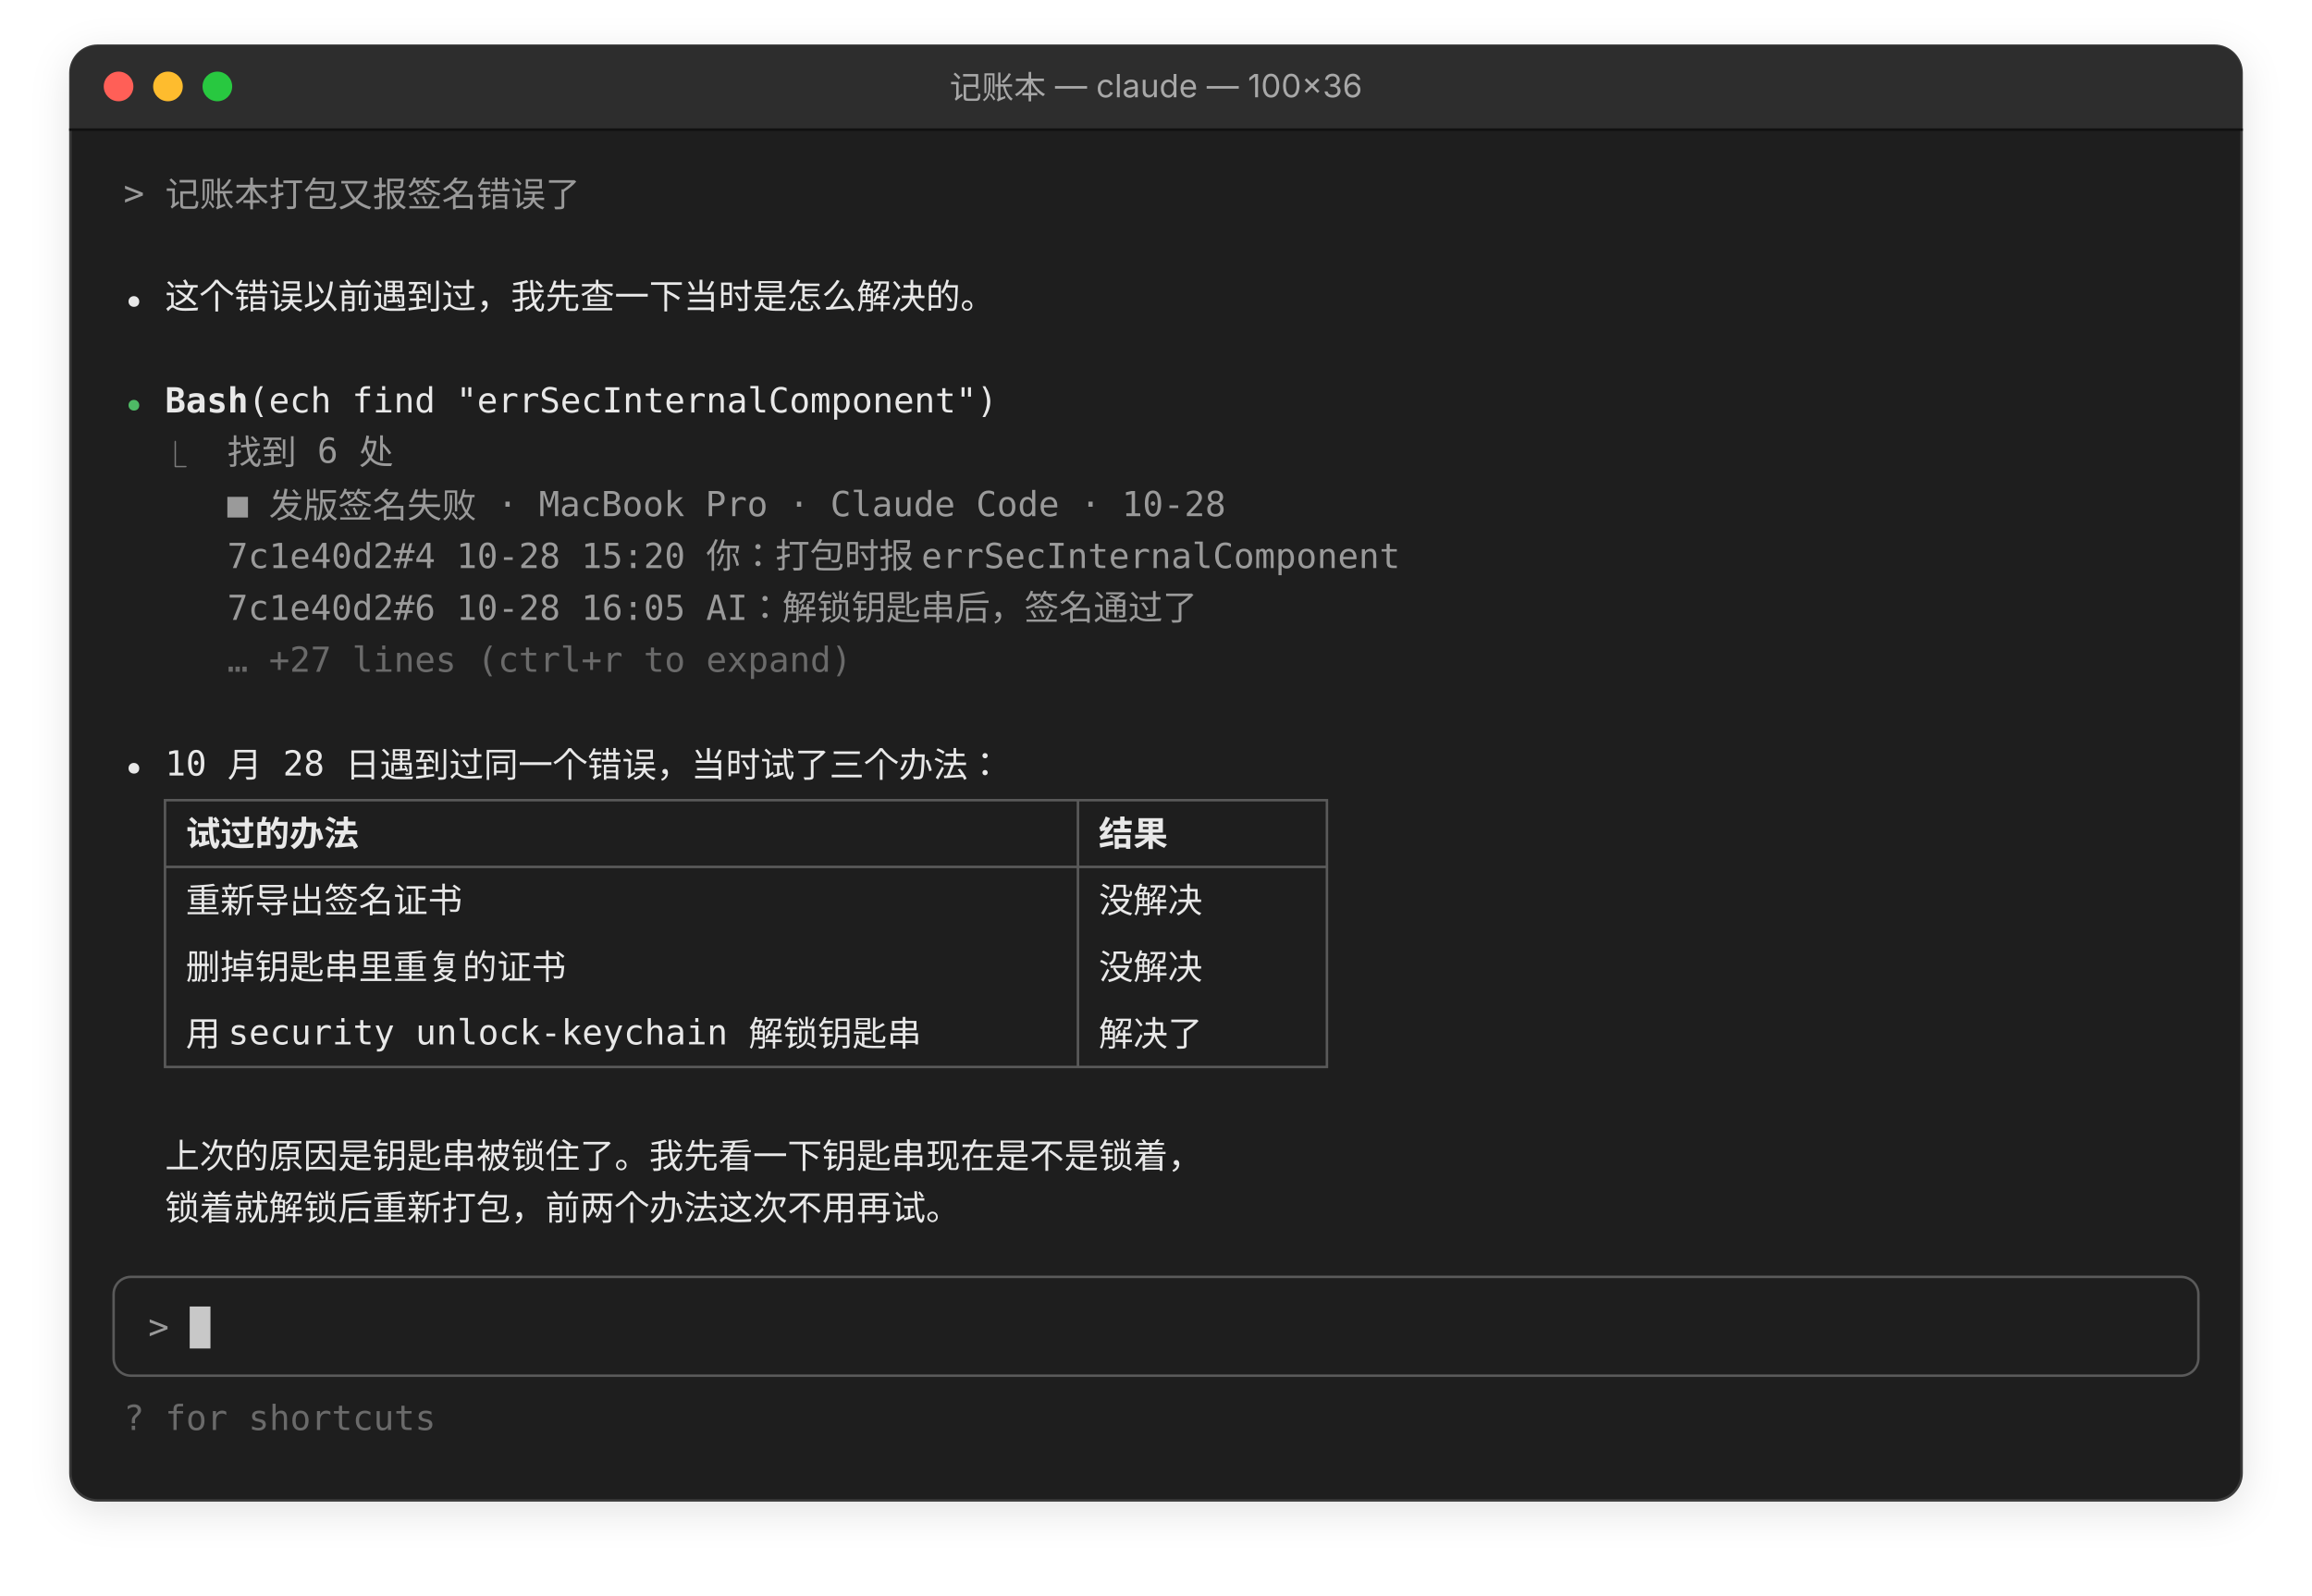
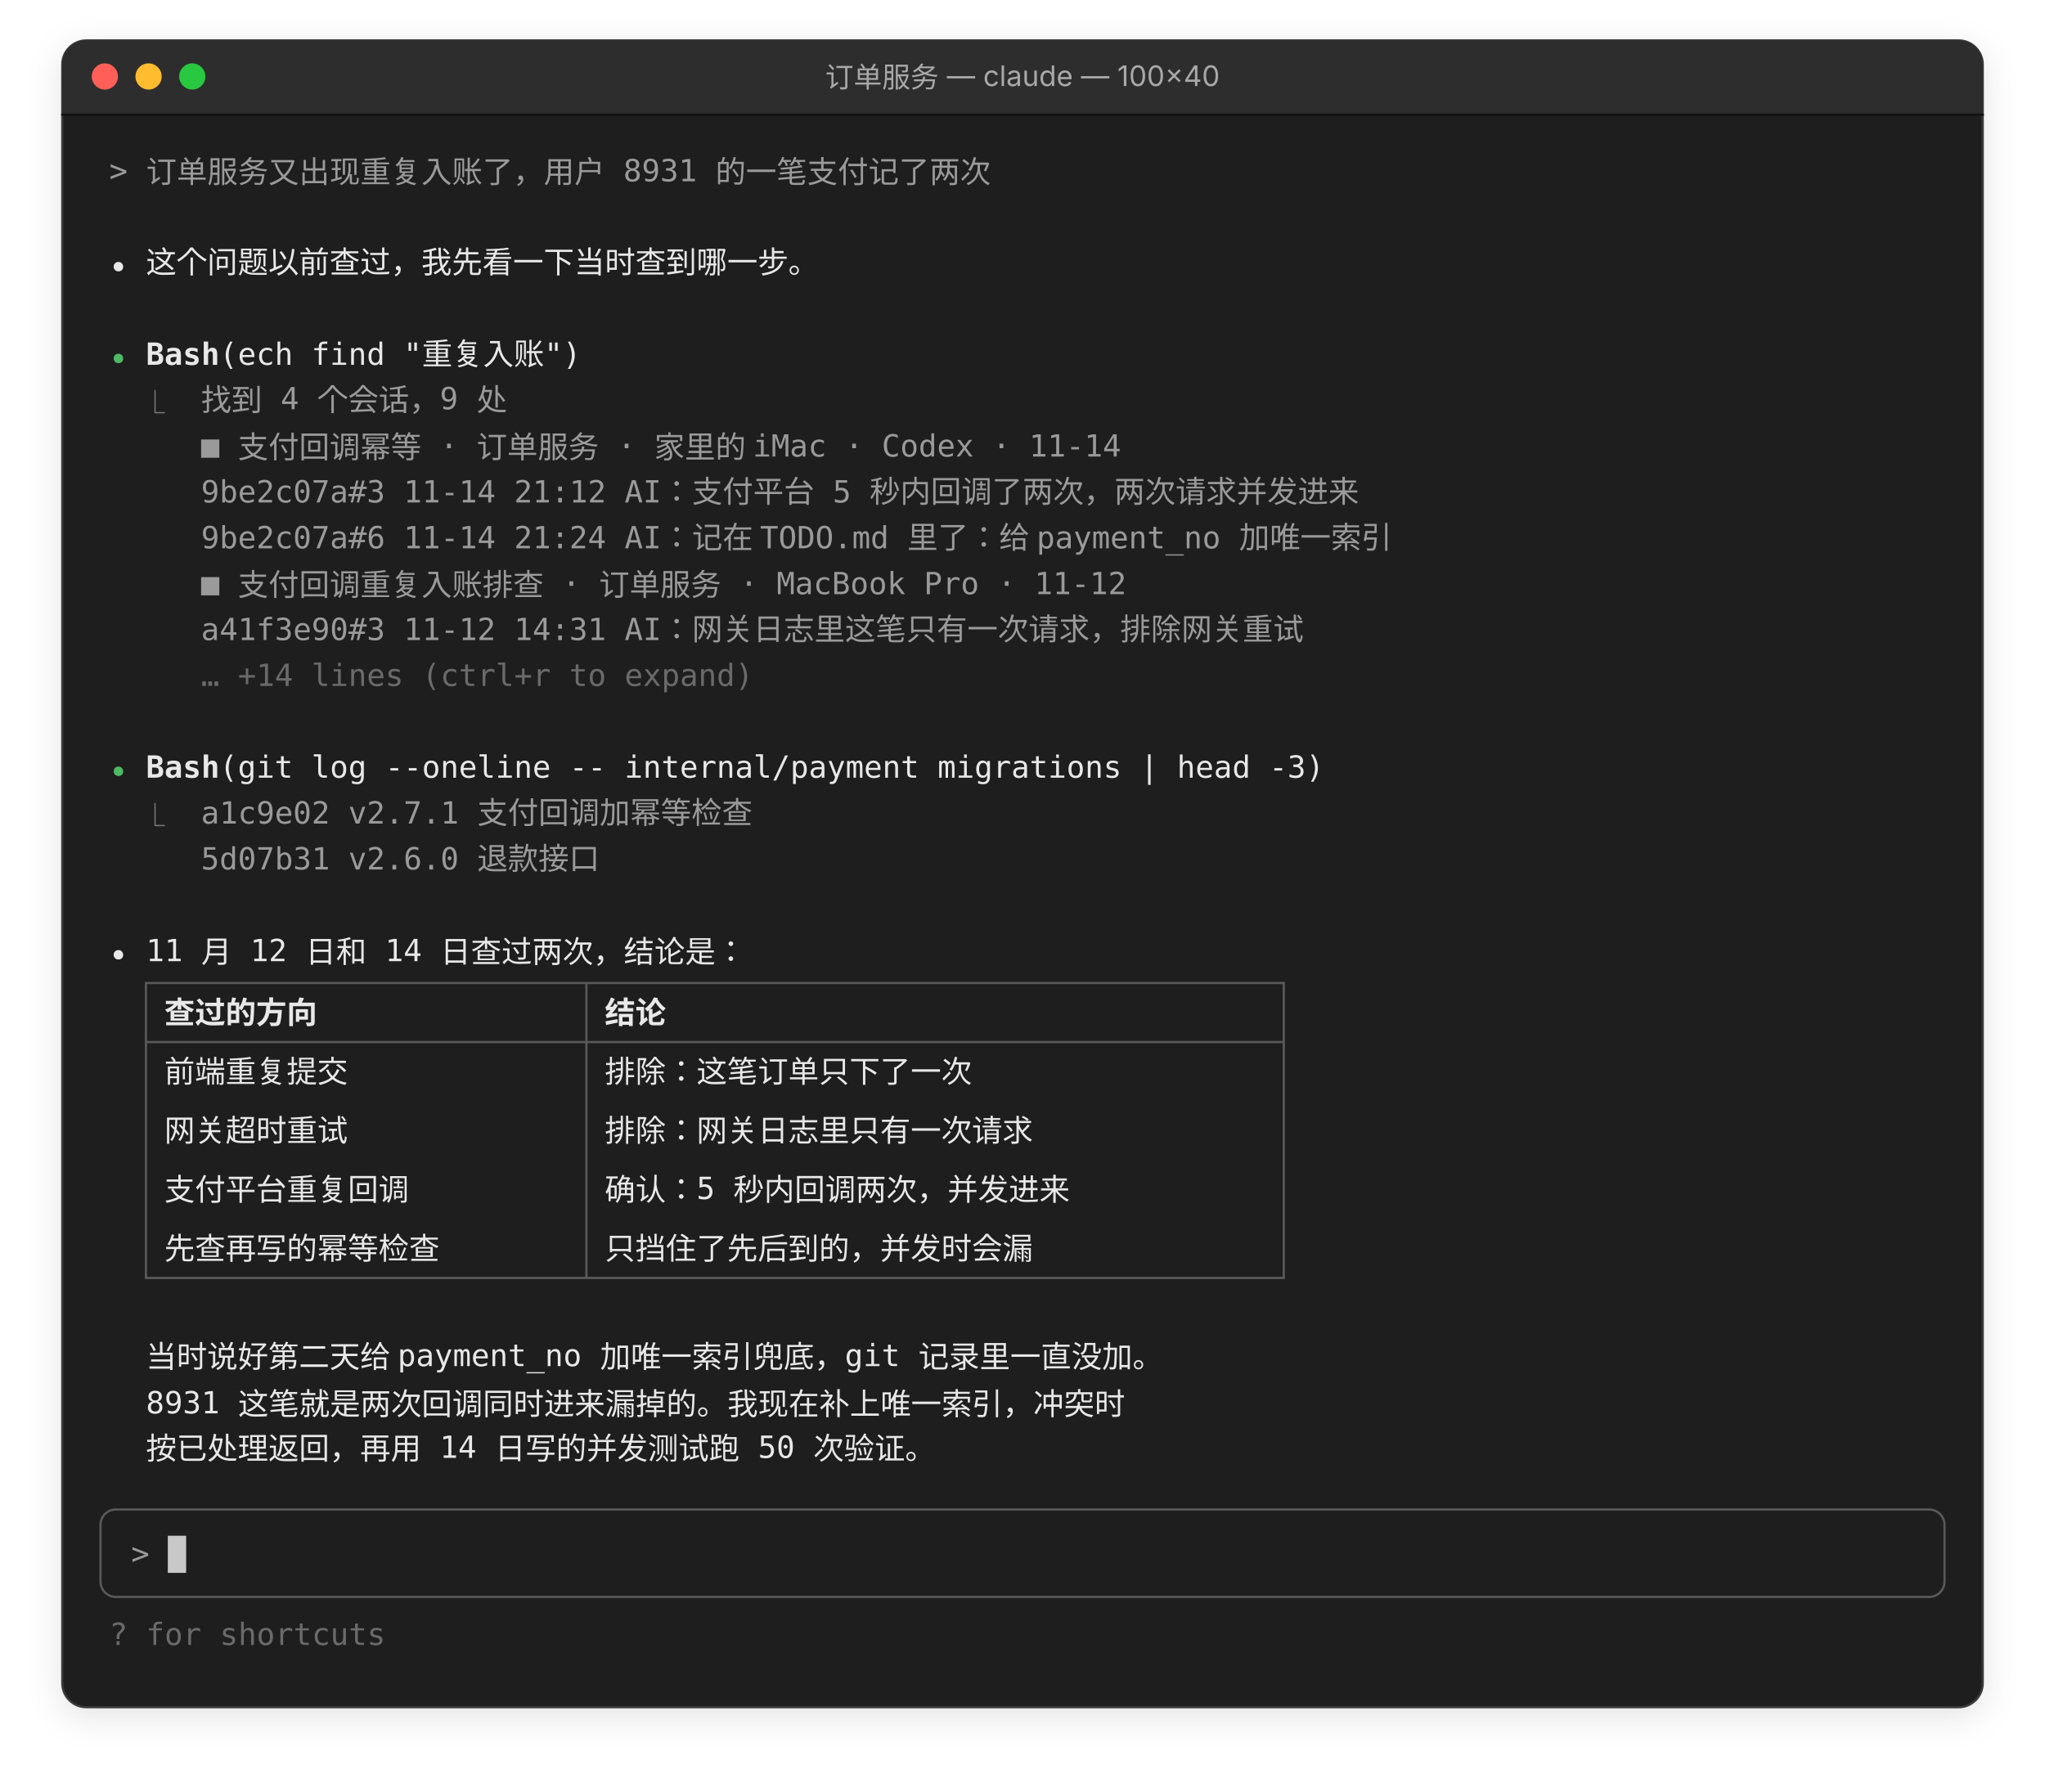
- <svg xmlns="http://www.w3.org/2000/svg" viewBox="-28 -18 936 646" width="936" height="646" role="img" aria-label="打包又报签名错误，AI 先用 ech find 查到 10 月 28 日遇到同一个错误时试过的三个办法和结果，再从管用的那个开始">
+ <svg xmlns="http://www.w3.org/2000/svg" viewBox="-28 -18 936 820" width="936" height="820" role="img" aria-label="订单服务又出现重复入账，AI 用 ech find 查到两次排查的会话，再对照 git 记录，发现当时说好的唯一索引一直没加，接着补上">
  <defs>
    <filter id="sh" x="-10%" y="-10%" width="120%" height="130%">
      <feDropShadow dx="0" dy="4" stdDeviation="8" flood-color="#000" flood-opacity=".12" />
    </filter>
  </defs>
-   <rect x=".5" y=".5" width="879" height="589" rx="11" fill="#1e1e1e" filter="url(#sh)" />
+   <rect x=".5" y=".5" width="879" height="763" rx="11" fill="#1e1e1e" filter="url(#sh)" />
  <style>text{font-family:"SF Mono",Menlo,Monaco,"PingFang SC",monospace;font-size:14px;white-space:pre}.ui{font-family:-apple-system,BlinkMacSystemFont,"PingFang SC",sans-serif;font-size:13px}</style>
-   <rect x=".5" y=".5" width="879" height="589" rx="11" fill="#1e1e1e" stroke="#3a3a3a" />
+   <rect x=".5" y=".5" width="879" height="763" rx="11" fill="#1e1e1e" stroke="#3a3a3a" />
  <path d="M.5 34 V11.5 a11 11 0 0 1 11 -11 H868.5 a11 11 0 0 1 11 11 V34 z" fill="#2d2d2d" />
  <line x1="0" y1="34.5" x2="880" y2="34.5" stroke="#111" />
  <circle cx="20" cy="17" r="6" fill="#ff5f57" />
  <circle cx="40" cy="17" r="6" fill="#febc2e" />
  <circle cx="60" cy="17" r="6" fill="#28c840" />
-   <text class="ui" x="440.0" y="22" text-anchor="middle" fill="#a8a8a8">记账本 — claude — 100×36</text>
-   <text x="22.0" y="65" fill="#9a9a9a">&gt; 记账本打包又报签名错误了</text>
+   <text class="ui" x="440.0" y="22" text-anchor="middle" fill="#a8a8a8">订单服务 — claude — 100×40</text>
+   <text x="22.0" y="65" fill="#9a9a9a">&gt; 订单服务又出现重复入账了，用户 8931 的一笔支付记了两次</text>
  <text x="22.0" y="107" fill="#e8e8e8">⏺</text>
-   <text x="38.8" y="107" fill="#e8e8e8">这个错误以前遇到过，我先查一下当时是怎么解决的。</text>
+   <text x="38.8" y="107" fill="#e8e8e8">这个问题以前查过，我先看一下当时查到哪一步。</text>
  <text x="22.0" y="149" fill="#4eba65">⏺</text>
  <text x="38.8" y="149" fill="#e8e8e8" font-weight="700">Bash</text>
-   <text x="72.4" y="149" fill="#e8e8e8">(ech find "errSecInternalComponent")</text>
+   <text x="72.4" y="149" fill="#e8e8e8">(ech find "重复入账")</text>
  <text x="38.8" y="170" fill="#7a7a7a">⎿</text>
-   <text x="64.0" y="170" fill="#9a9a9a">找到 6 处</text>
-   <text x="64.0" y="191" fill="#9a9a9a">■ 发版签名失败 · MacBook Pro · Claude Code · 10-28</text>
-   <text x="64.0" y="212" fill="#9a9a9a">  7c1e40d2#4  10-28 15:20  你：打包时报 errSecInternalComponent</text>
-   <text x="64.0" y="233" fill="#9a9a9a">  7c1e40d2#6  10-28 16:05  AI：解锁钥匙串后，签名通过了</text>
-   <text x="64.0" y="254" fill="#6a6a6a">… +27 lines (ctrl+r to expand)</text>
-   <text x="22.0" y="296" fill="#e8e8e8">⏺</text>
-   <text x="38.8" y="296" fill="#e8e8e8">10 月 28 日遇到过同一个错误，当时试了三个办法：</text>
-   <rect x="38.8" y="306" width="470.4" height="108" fill="none" stroke="#5a5a5a" />
-   <line x1="408.4" y1="306" x2="408.4" y2="414" stroke="#5a5a5a" />
-   <line x1="38.8" y1="333" x2="509.2" y2="333" stroke="#5a5a5a" />
-   <text x="47.2" y="324.5" fill="#e8e8e8" font-weight="700">试过的办法</text>
-   <text x="416.8" y="324.5" fill="#e8e8e8" font-weight="700">结果</text>
-   <text x="47.2" y="351.5" fill="#e8e8e8">重新导出签名证书</text>
-   <text x="416.8" y="351.5" fill="#e8e8e8">没解决</text>
-   <text x="47.2" y="378.5" fill="#e8e8e8">删掉钥匙串里重复的证书</text>
-   <text x="416.8" y="378.5" fill="#e8e8e8">没解决</text>
-   <text x="47.2" y="405.5" fill="#e8e8e8">用 security unlock-keychain 解锁钥匙串</text>
-   <text x="416.8" y="405.5" fill="#e8e8e8">解决了</text>
-   <text x="38.8" y="455" fill="#e8e8e8">上次的原因是钥匙串被锁住了。我先看一下钥匙串现在是不是锁着，</text>
-   <text x="38.8" y="476" fill="#e8e8e8">锁着就解锁后重新打包，前两个办法这次不用再试。</text>
-   <rect x="18" y="499" width="844" height="40" rx="7" fill="none" stroke="#5a5a5a" />
-   <text x="32" y="524" fill="#9a9a9a">&gt; </text>
-   <rect x="48.8" y="511" width="8.4" height="17" fill="#c8c8c8" />
-   <text x="22" y="561" fill="#6a6a6a" font-size="12.5">? for shortcuts</text>
+   <text x="64.0" y="170" fill="#9a9a9a">找到 4 个会话，9 处</text>
+   <text x="64.0" y="191" fill="#9a9a9a">■ 支付回调幂等 · 订单服务 · 家里的 iMac · Codex · 11-14</text>
+   <text x="64.0" y="212" fill="#9a9a9a">  9be2c07a#3  11-14 21:12  AI：支付平台 5 秒内回调了两次，两次请求并发进来</text>
+   <text x="64.0" y="233" fill="#9a9a9a">  9be2c07a#6  11-14 21:24  AI：记在 TODO.md 里了：给 payment_no 加唯一索引</text>
+   <text x="64.0" y="254" fill="#9a9a9a">■ 支付回调重复入账排查 · 订单服务 · MacBook Pro · 11-12</text>
+   <text x="64.0" y="275" fill="#9a9a9a">  a41f3e90#3  11-12 14:31  AI：网关日志里这笔只有一次请求，排除网关重试</text>
+   <text x="64.0" y="296" fill="#6a6a6a">… +14 lines (ctrl+r to expand)</text>
+   <text x="22.0" y="338" fill="#4eba65">⏺</text>
+   <text x="38.8" y="338" fill="#e8e8e8" font-weight="700">Bash</text>
+   <text x="72.4" y="338" fill="#e8e8e8">(git log --oneline -- internal/payment migrations | head -3)</text>
+   <text x="38.8" y="359" fill="#7a7a7a">⎿</text>
+   <text x="64.0" y="359" fill="#9a9a9a">a1c9e02 v2.7.1 支付回调加幂等检查</text>
+   <text x="64.0" y="380" fill="#9a9a9a">5d07b31 v2.6.0 退款接口</text>
+   <text x="22.0" y="422" fill="#e8e8e8">⏺</text>
+   <text x="38.8" y="422" fill="#e8e8e8">11 月 12 日和 14 日查过两次，结论是：</text>
+   <rect x="38.8" y="432" width="520.8" height="135" fill="none" stroke="#5a5a5a" />
+   <line x1="240.4" y1="432" x2="240.4" y2="567" stroke="#5a5a5a" />
+   <line x1="38.8" y1="459" x2="559.6" y2="459" stroke="#5a5a5a" />
+   <text x="47.2" y="450.5" fill="#e8e8e8" font-weight="700">查过的方向</text>
+   <text x="248.8" y="450.5" fill="#e8e8e8" font-weight="700">结论</text>
+   <text x="47.2" y="477.5" fill="#e8e8e8">前端重复提交</text>
+   <text x="248.8" y="477.5" fill="#e8e8e8">排除：这笔订单只下了一次</text>
+   <text x="47.2" y="504.5" fill="#e8e8e8">网关超时重试</text>
+   <text x="248.8" y="504.5" fill="#e8e8e8">排除：网关日志里只有一次请求</text>
+   <text x="47.2" y="531.5" fill="#e8e8e8">支付平台重复回调</text>
+   <text x="248.8" y="531.5" fill="#e8e8e8">确认：5 秒内回调两次，并发进来</text>
+   <text x="47.2" y="558.5" fill="#e8e8e8">先查再写的幂等检查</text>
+   <text x="248.8" y="558.5" fill="#e8e8e8">只挡住了先后到的，并发时会漏</text>
+   <text x="38.8" y="608" fill="#e8e8e8">当时说好第二天给 payment_no 加唯一索引兜底，git 记录里一直没加。</text>
+   <text x="38.8" y="629" fill="#e8e8e8">8931 这笔就是两次回调同时进来漏掉的。我现在补上唯一索引，冲突时</text>
+   <text x="38.8" y="650" fill="#e8e8e8">按已处理返回，再用 14 日写的并发测试跑 50 次验证。</text>
+   <rect x="18" y="673" width="844" height="40" rx="7" fill="none" stroke="#5a5a5a" />
+   <text x="32" y="698" fill="#9a9a9a">&gt; </text>
+   <rect x="48.8" y="685" width="8.4" height="17" fill="#c8c8c8" />
+   <text x="22" y="735" fill="#6a6a6a" font-size="12.5">? for shortcuts</text>
</svg>
